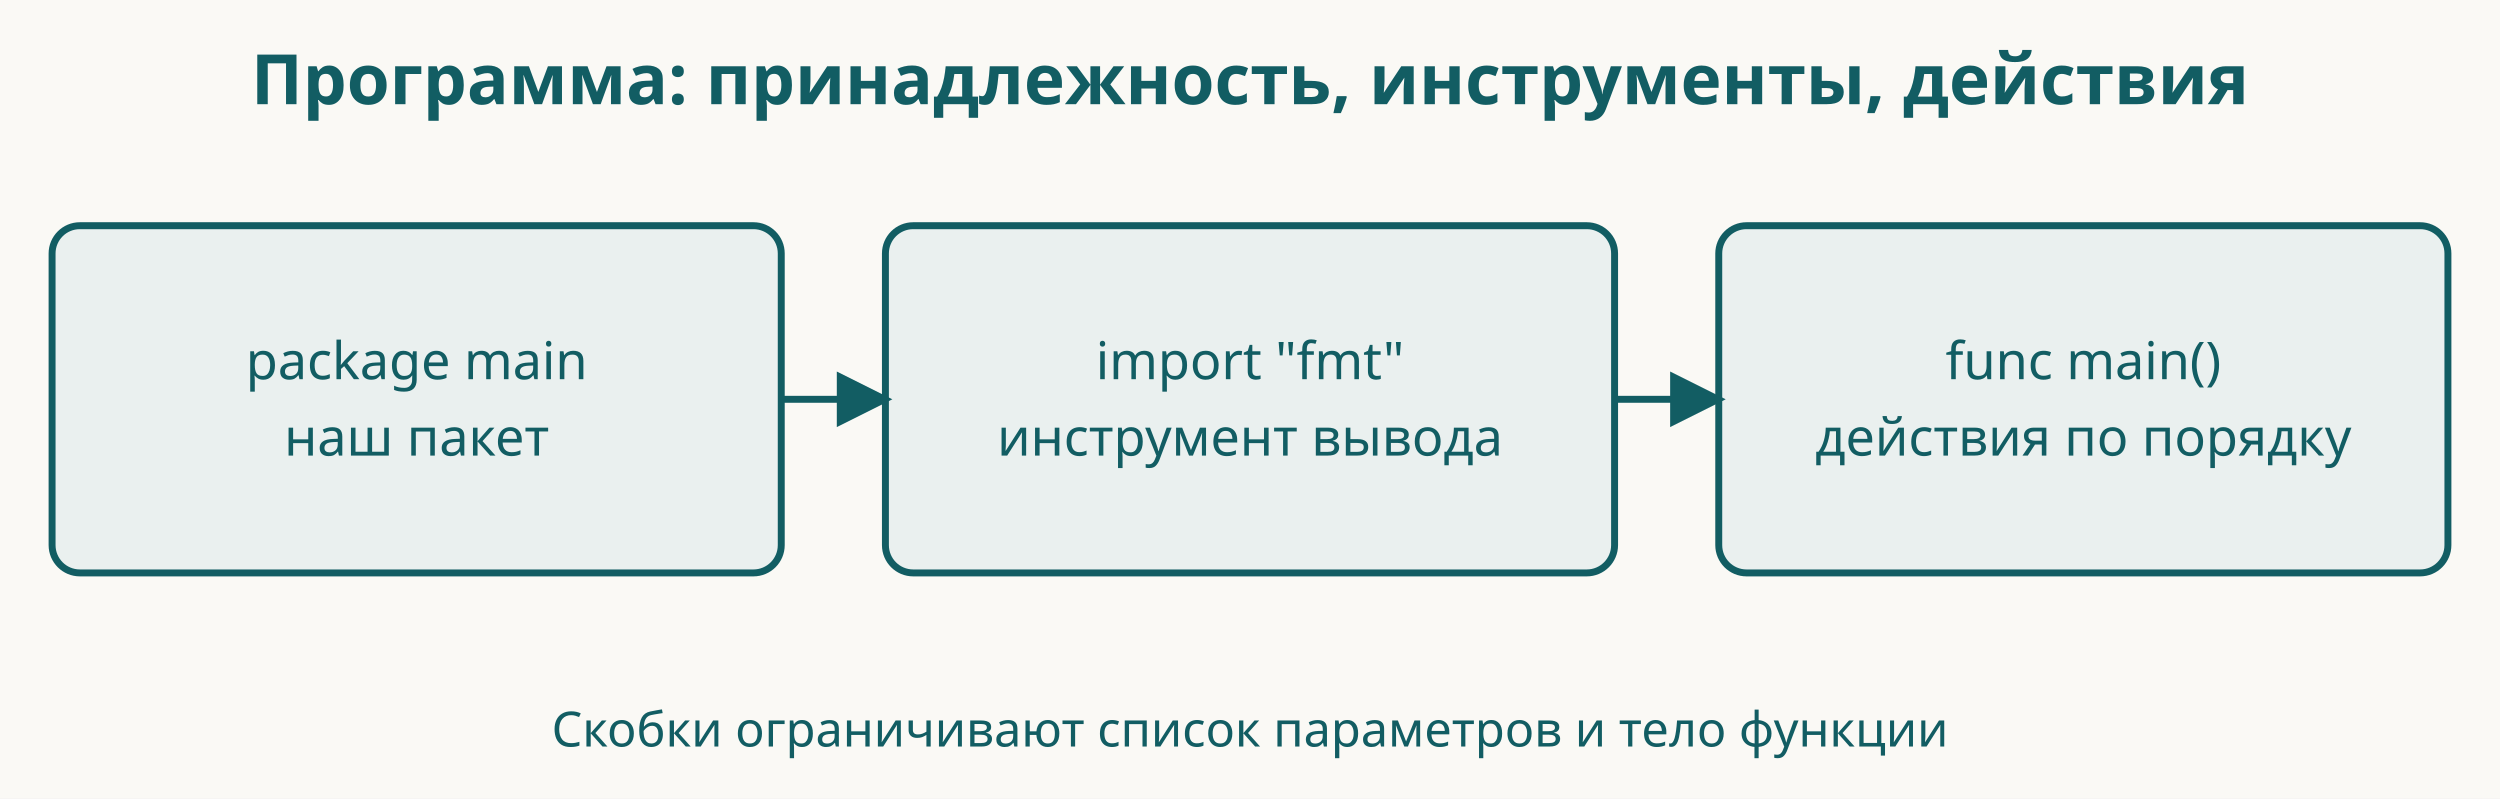
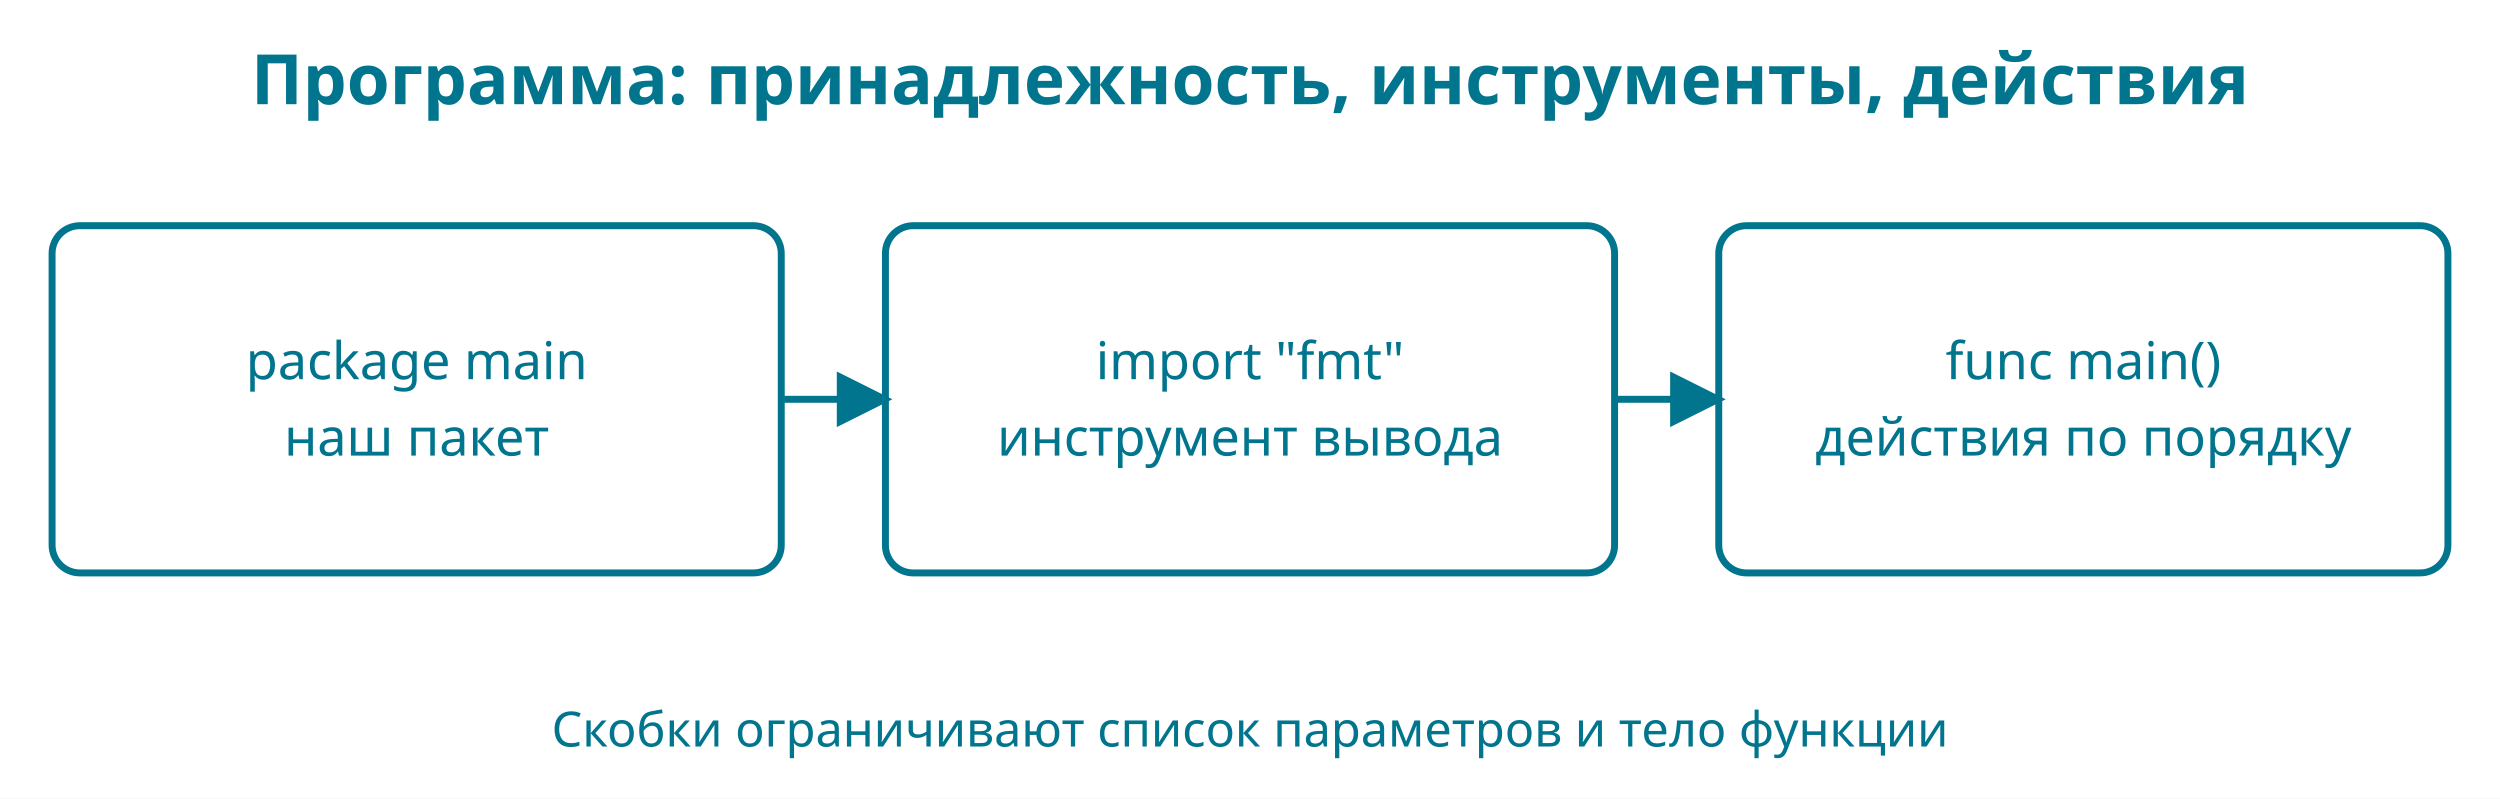
<svg xmlns="http://www.w3.org/2000/svg" width="720" height="230" viewBox="0 0 720 230" role="img" aria-labelledby="title desc">
  <defs>
    <marker id="arrow" markerWidth="8" markerHeight="8" refX="7" refY="4" orient="auto">
-       <path d="M0 0 L8 4 L0 8 Z" fill="#125d63" />
+       <path d="M0 0 L8 4 L0 8 Z" fill="#00758D" />
    </marker>
  </defs>
-   <rect width="720" height="230" fill="#faf9f5" />
-   <text x="360.0" y="30" text-anchor="middle" font-family="sans-serif" font-size="20" font-weight="bold" fill="#125d63">Программа: принадлежность, инструменты, действия</text>
-   <rect x="15" y="65" width="210" height="100" rx="8" fill="#eaf0ef" stroke="#125d63" stroke-width="2" />
-   <text x="120.0" y="104.0" text-anchor="middle" dominant-baseline="middle" font-family="sans-serif" font-size="15" fill="#125d63">package main</text>
-   <text x="120.0" y="126.0" text-anchor="middle" dominant-baseline="middle" font-family="sans-serif" font-size="15" fill="#125d63">наш пакет</text>
-   <rect x="255" y="65" width="210" height="100" rx="8" fill="#eaf0ef" stroke="#125d63" stroke-width="2" />
-   <text x="360.0" y="104.0" text-anchor="middle" dominant-baseline="middle" font-family="sans-serif" font-size="15" fill="#125d63">import "fmt"</text>
-   <text x="360.0" y="126.0" text-anchor="middle" dominant-baseline="middle" font-family="sans-serif" font-size="15" fill="#125d63">инструмент вывода</text>
-   <rect x="495" y="65" width="210" height="100" rx="8" fill="#eaf0ef" stroke="#125d63" stroke-width="2" />
-   <text x="600.0" y="104.0" text-anchor="middle" dominant-baseline="middle" font-family="sans-serif" font-size="15" fill="#125d63">func main()</text>
-   <text x="600.0" y="126.0" text-anchor="middle" dominant-baseline="middle" font-family="sans-serif" font-size="15" fill="#125d63">действия по порядку</text>
-   <line x1="225" y1="115" x2="255" y2="115" stroke="#125d63" stroke-width="2" marker-end="url(#arrow)" />
-   <line x1="465" y1="115" x2="495" y2="115" stroke="#125d63" stroke-width="2" marker-end="url(#arrow)" />
-   <text x="360.0" y="215" text-anchor="middle" font-family="sans-serif" font-size="14" fill="#125d63">Скобки ограничивают список параметров и тело функции</text>
+   <rect width="720" height="230" fill="#ffffff" />
+   <text x="360.0" y="30" text-anchor="middle" font-family="sans-serif" font-size="20" font-weight="bold" fill="#00758D">Программа: принадлежность, инструменты, действия</text>
+   <rect x="15" y="65" width="210" height="100" rx="8" fill="#ffffff" stroke="#00758D" stroke-width="2" />
+   <text x="120.0" y="104.0" text-anchor="middle" dominant-baseline="middle" font-family="sans-serif" font-size="15" fill="#00758D">package main</text>
+   <text x="120.0" y="126.0" text-anchor="middle" dominant-baseline="middle" font-family="sans-serif" font-size="15" fill="#00758D">наш пакет</text>
+   <rect x="255" y="65" width="210" height="100" rx="8" fill="#ffffff" stroke="#00758D" stroke-width="2" />
+   <text x="360.0" y="104.0" text-anchor="middle" dominant-baseline="middle" font-family="sans-serif" font-size="15" fill="#00758D">import "fmt"</text>
+   <text x="360.0" y="126.0" text-anchor="middle" dominant-baseline="middle" font-family="sans-serif" font-size="15" fill="#00758D">инструмент вывода</text>
+   <rect x="495" y="65" width="210" height="100" rx="8" fill="#ffffff" stroke="#00758D" stroke-width="2" />
+   <text x="600.0" y="104.0" text-anchor="middle" dominant-baseline="middle" font-family="sans-serif" font-size="15" fill="#00758D">func main()</text>
+   <text x="600.0" y="126.0" text-anchor="middle" dominant-baseline="middle" font-family="sans-serif" font-size="15" fill="#00758D">действия по порядку</text>
+   <line x1="225" y1="115" x2="255" y2="115" stroke="#00758D" stroke-width="2" marker-end="url(#arrow)" />
+   <line x1="465" y1="115" x2="495" y2="115" stroke="#00758D" stroke-width="2" marker-end="url(#arrow)" />
+   <text x="360.0" y="215" text-anchor="middle" font-family="sans-serif" font-size="14" fill="#00758D">Скобки ограничивают список параметров и тело функции</text>
</svg>
